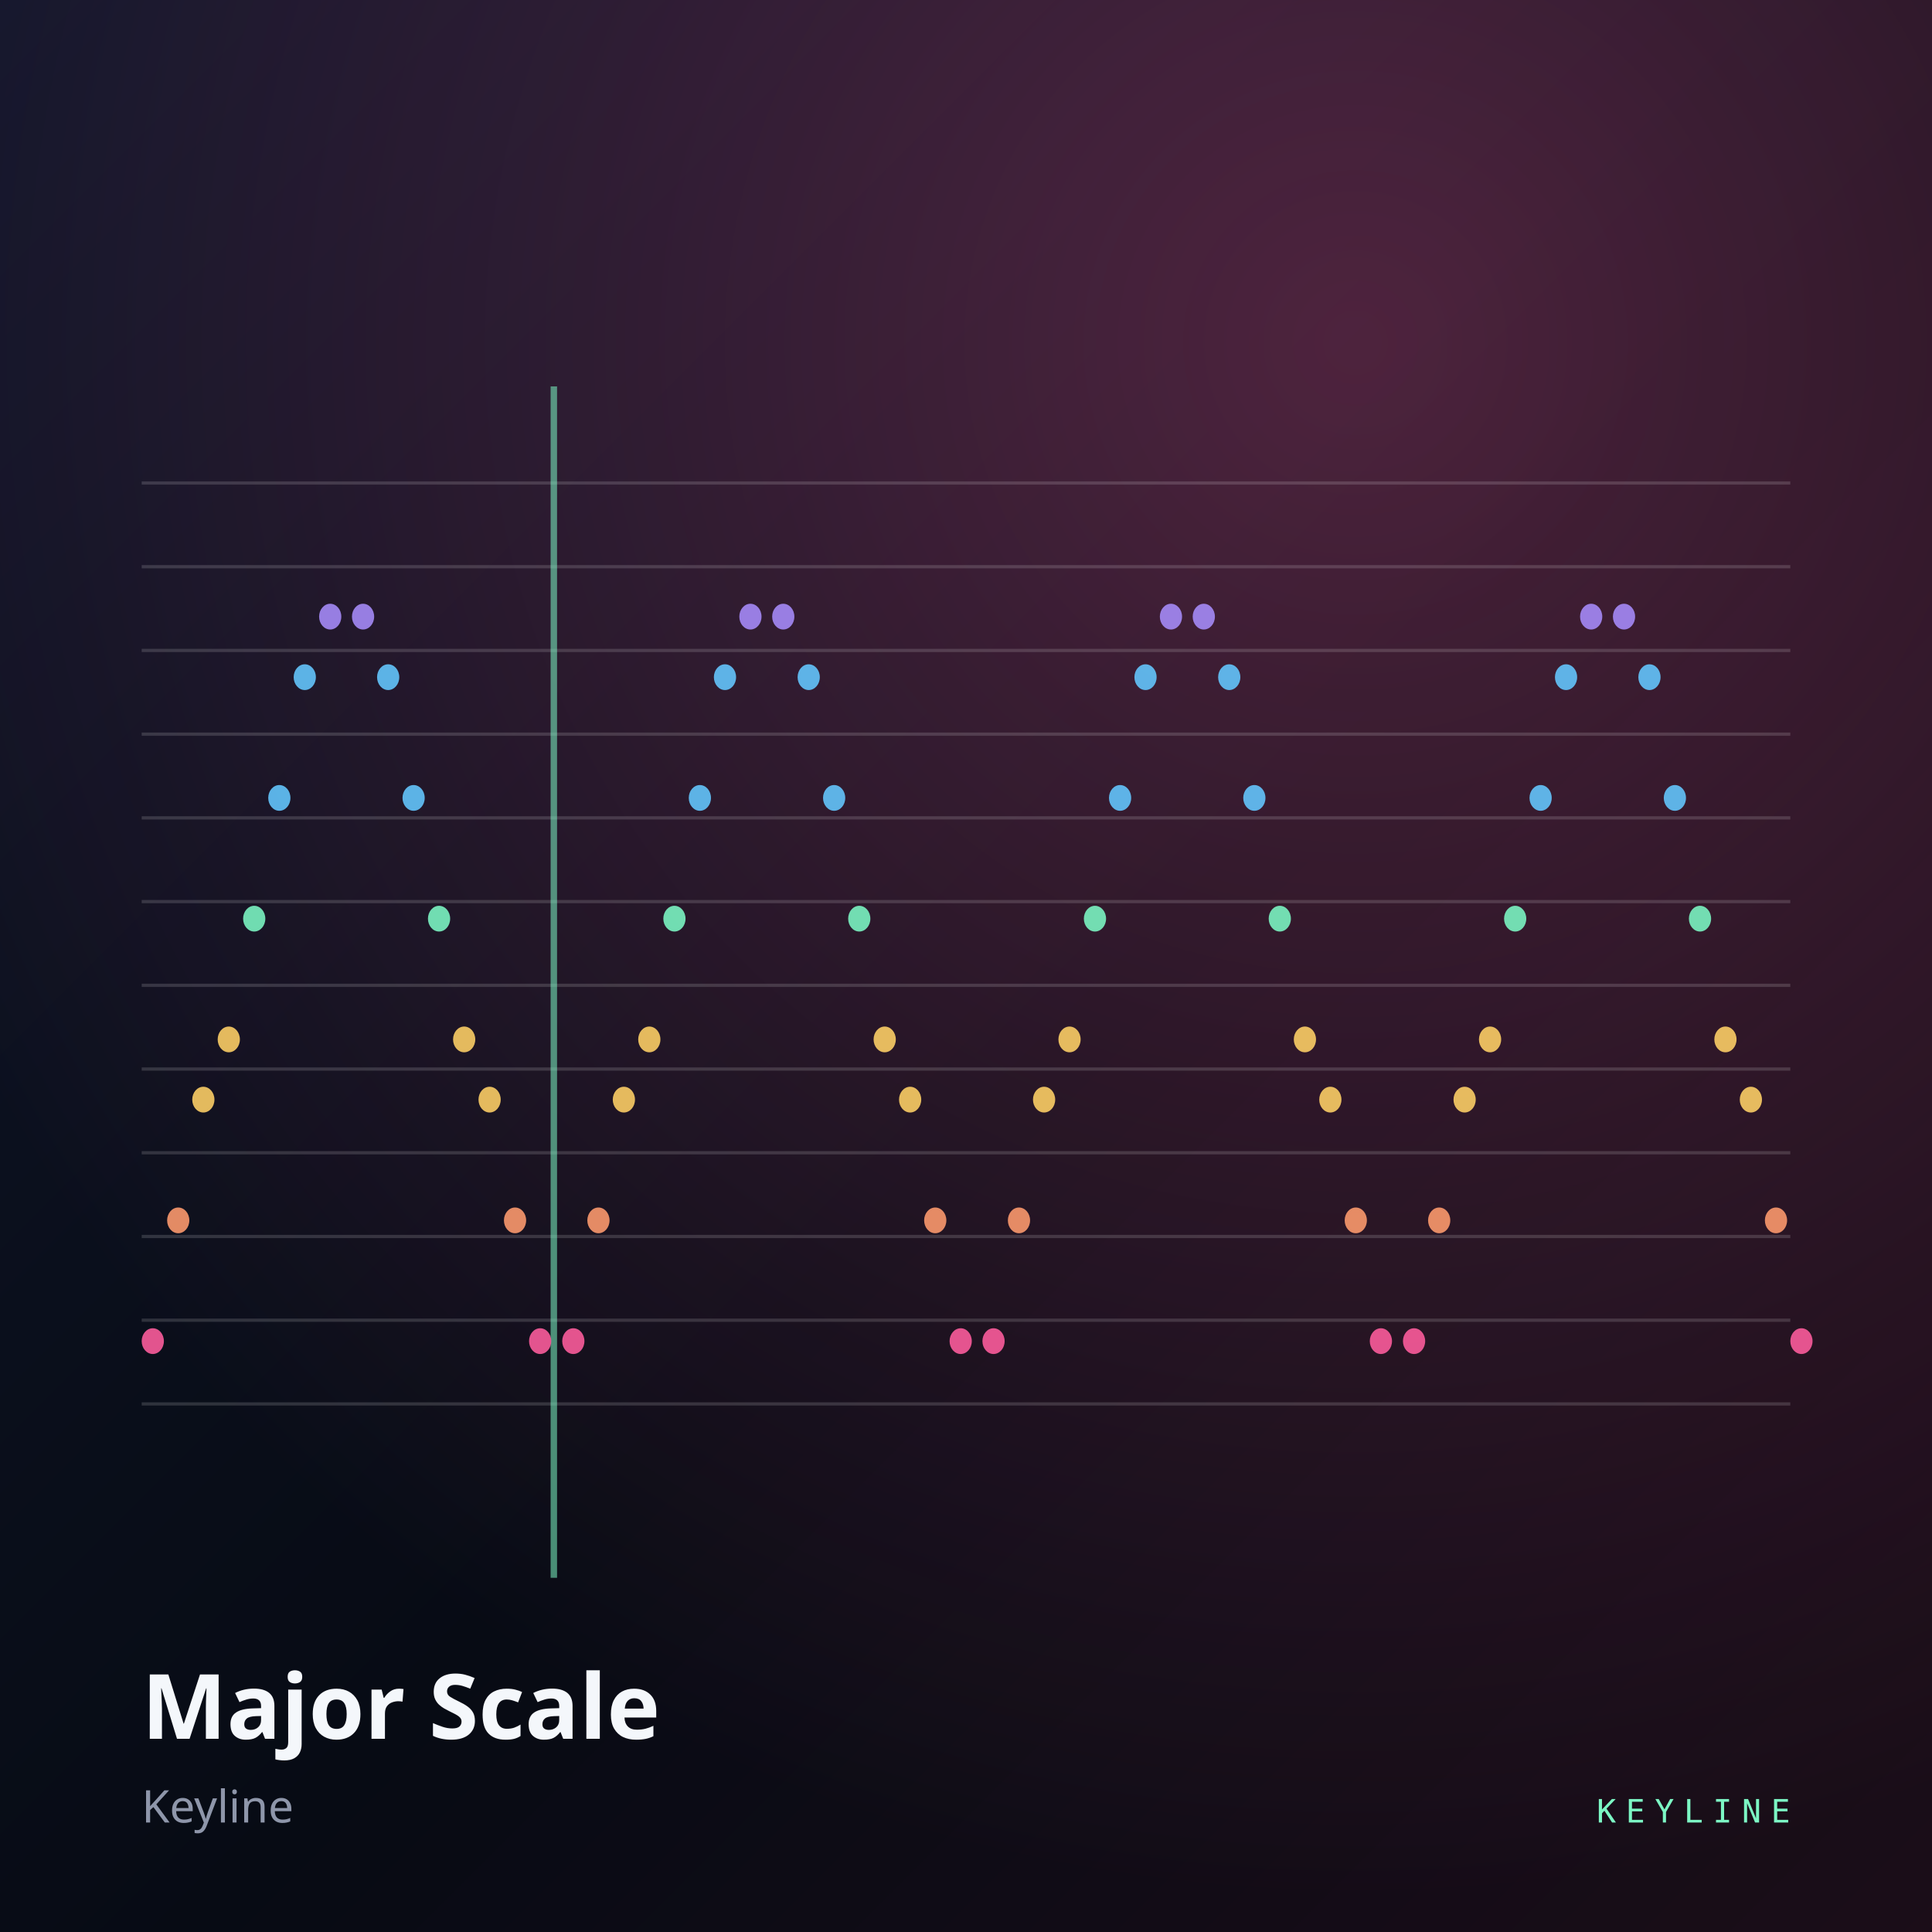
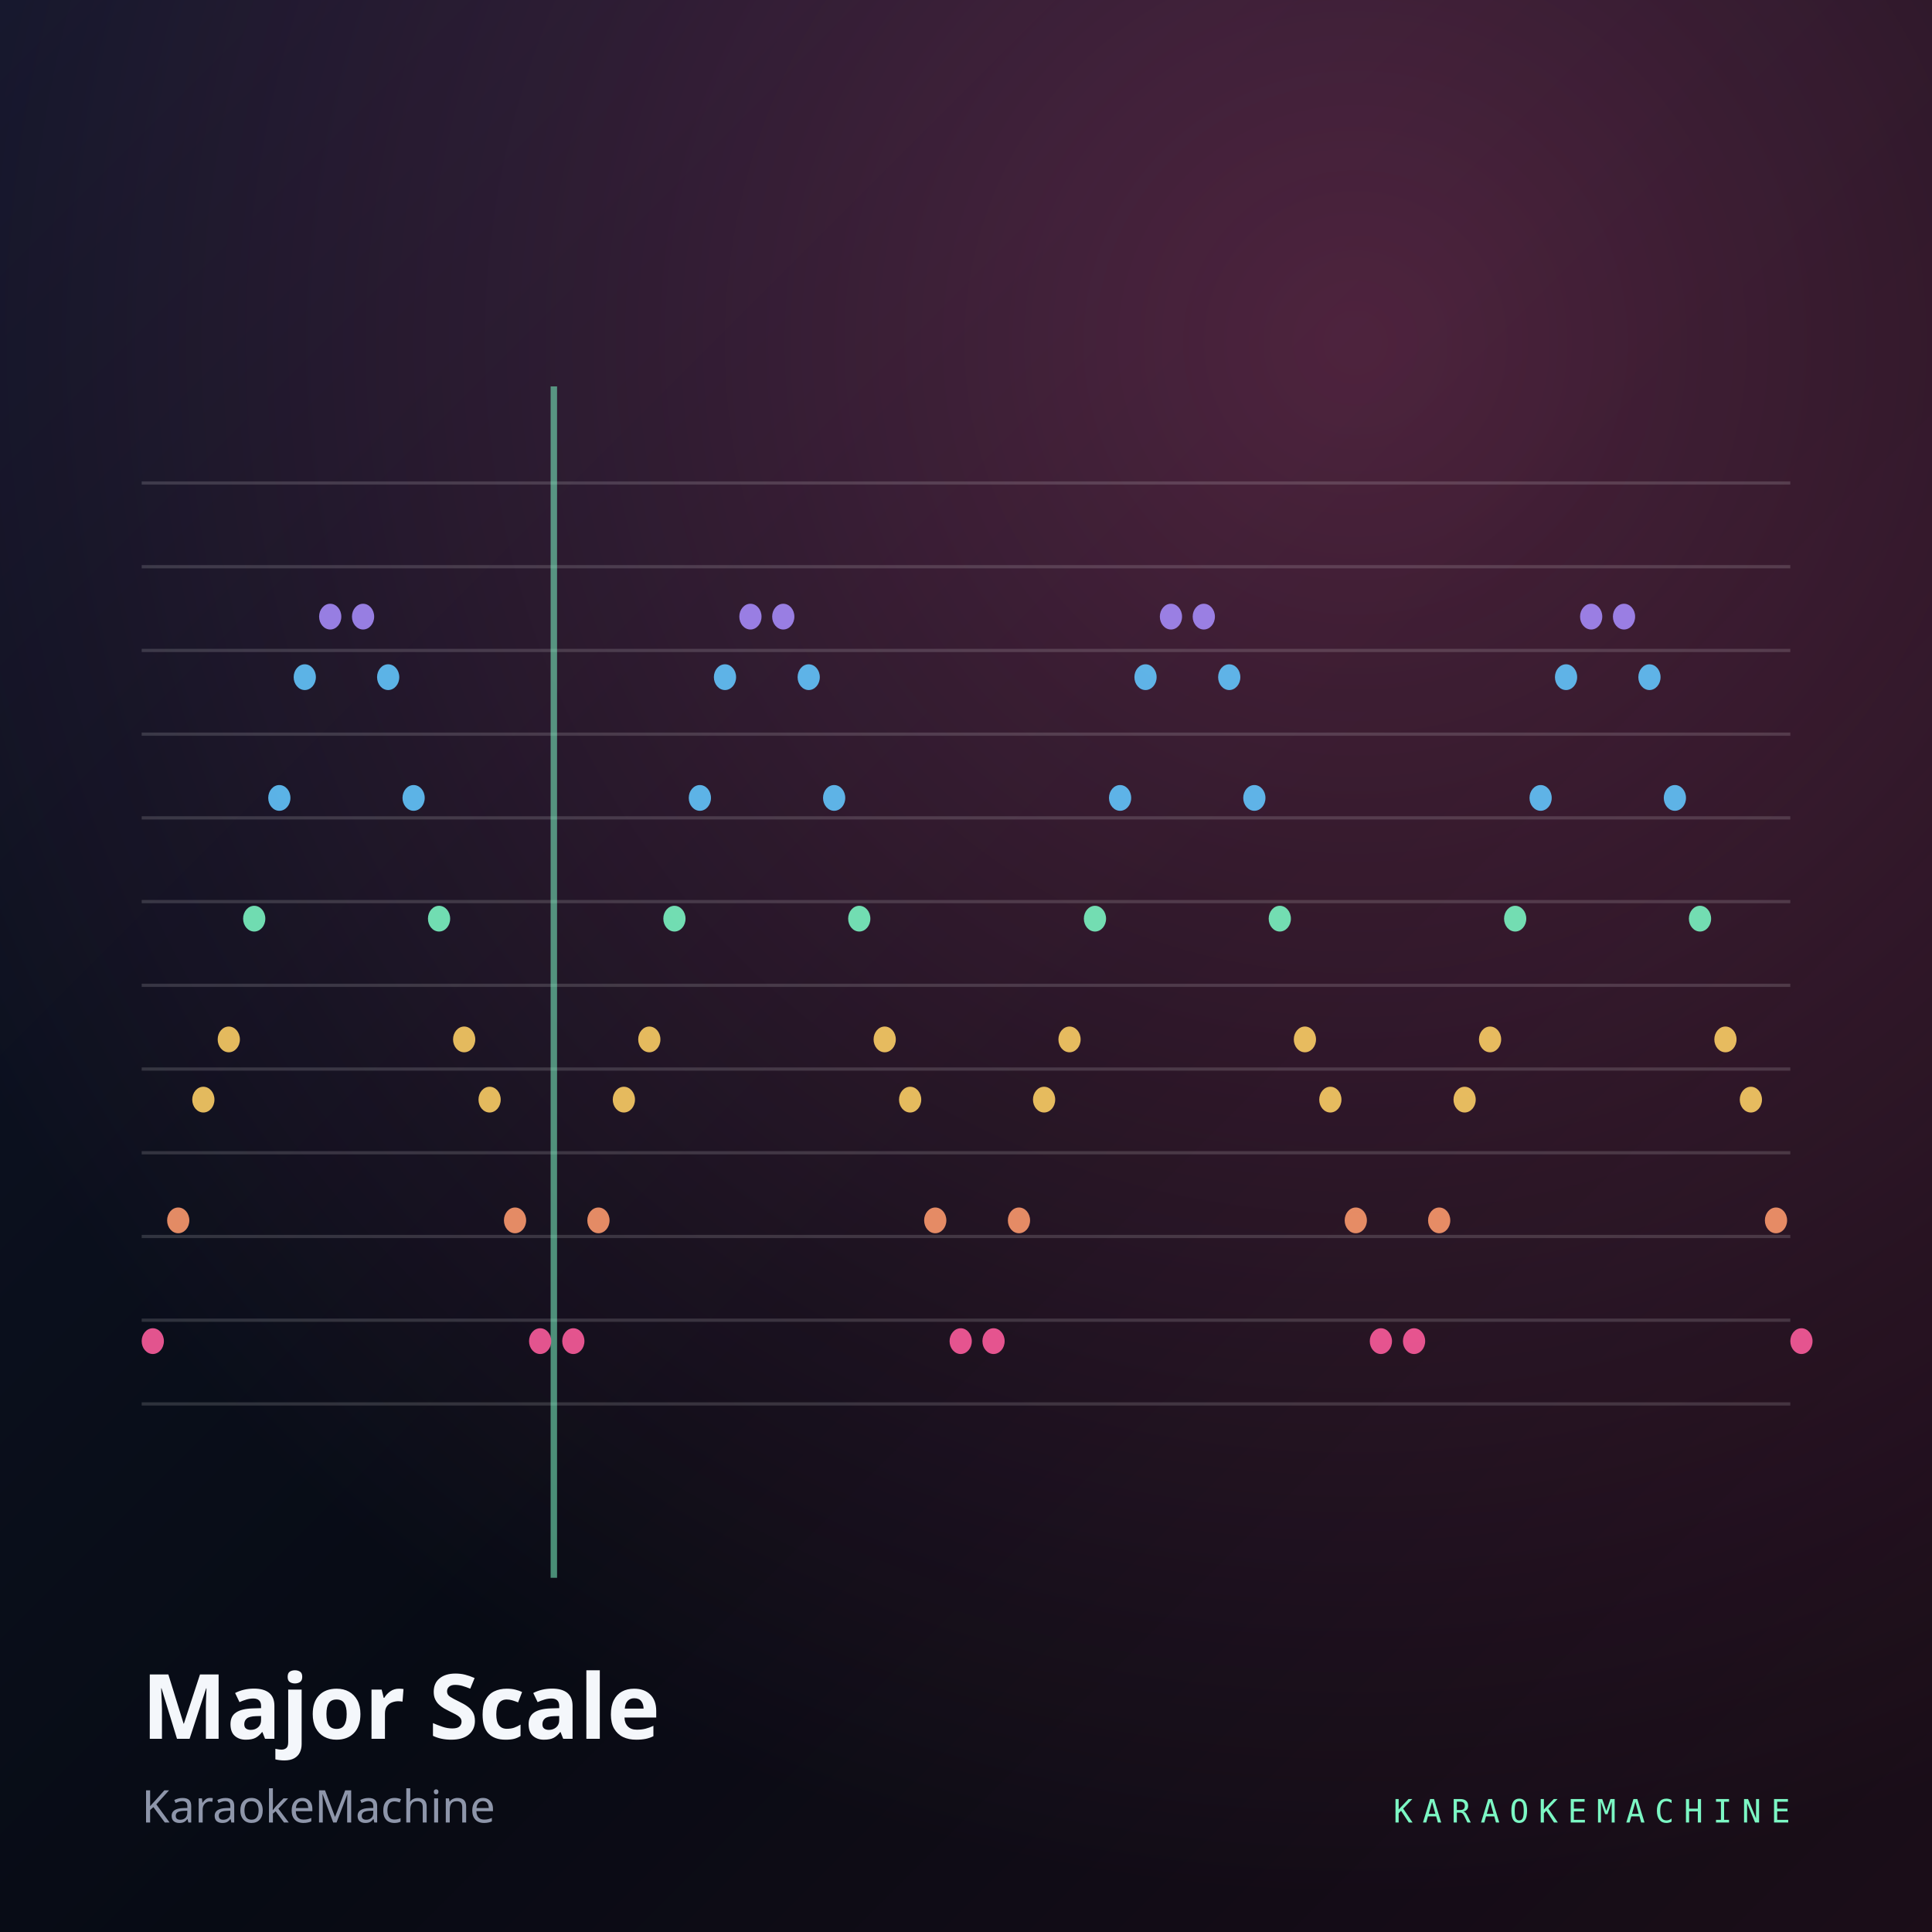
<svg xmlns="http://www.w3.org/2000/svg" width="600" height="600" viewBox="0 0 600 600">
  <defs>
    <linearGradient id="bg" x1="0" y1="0" x2="1" y2="1">
      <stop offset="0" stop-color="#10162a" />
      <stop offset="0.55" stop-color="#070b14" />
      <stop offset="1" stop-color="#1b0d18" />
    </linearGradient>
    <radialGradient id="glow" cx="0.7" cy="0.18" r="0.8">
      <stop offset="0" stop-color="#ff5d9e" stop-opacity="0.28" />
      <stop offset="1" stop-color="#ff5d9e" stop-opacity="0" />
    </radialGradient>
  </defs>
  <rect width="600" height="600" fill="url(#bg)" />
  <rect width="600" height="600" fill="url(#glow)" />
  <g opacity="0.15" stroke="#fff" stroke-width="1">
    <line x1="44" x2="556" y1="150" y2="150" />
    <line x1="44" x2="556" y1="176" y2="176" />
    <line x1="44" x2="556" y1="202" y2="202" />
    <line x1="44" x2="556" y1="228" y2="228" />
    <line x1="44" x2="556" y1="254" y2="254" />
    <line x1="44" x2="556" y1="280" y2="280" />
    <line x1="44" x2="556" y1="306" y2="306" />
    <line x1="44" x2="556" y1="332" y2="332" />
    <line x1="44" x2="556" y1="358" y2="358" />
    <line x1="44" x2="556" y1="384" y2="384" />
    <line x1="44" x2="556" y1="410" y2="410" />
    <line x1="44" x2="556" y1="436" y2="436" />
  </g>
  <line x1="172" y1="120" x2="172" y2="490" stroke="#7cf7c4" stroke-opacity="0.55" stroke-width="2" />
  <rect x="44.0" y="412.5" width="6.9" height="8" rx="4" fill="#ff5d9e" opacity="0.88" />
  <rect x="51.9" y="375.0" width="6.9" height="8" rx="4" fill="#ff9b6e" opacity="0.88" />
  <rect x="59.7" y="337.5" width="6.9" height="8" rx="4" fill="#ffd166" opacity="0.88" />
  <rect x="67.6" y="318.8" width="6.9" height="8" rx="4" fill="#ffd166" opacity="0.88" />
  <rect x="75.5" y="281.3" width="6.9" height="8" rx="4" fill="#7cf7c4" opacity="0.88" />
  <rect x="83.3" y="243.8" width="6.9" height="8" rx="4" fill="#64c8ff" opacity="0.88" />
  <rect x="91.2" y="206.3" width="6.9" height="8" rx="4" fill="#64c8ff" opacity="0.88" />
  <rect x="99.1" y="187.5" width="6.9" height="8" rx="4" fill="#a78bfa" opacity="0.88" />
  <rect x="109.3" y="187.5" width="6.9" height="8" rx="4" fill="#a78bfa" opacity="0.88" />
  <rect x="117.1" y="206.3" width="6.9" height="8" rx="4" fill="#64c8ff" opacity="0.88" />
  <rect x="125.0" y="243.8" width="6.9" height="8" rx="4" fill="#64c8ff" opacity="0.88" />
  <rect x="132.9" y="281.3" width="6.9" height="8" rx="4" fill="#7cf7c4" opacity="0.88" />
  <rect x="140.7" y="318.8" width="6.9" height="8" rx="4" fill="#ffd166" opacity="0.88" />
  <rect x="148.6" y="337.5" width="6.9" height="8" rx="4" fill="#ffd166" opacity="0.88" />
  <rect x="156.5" y="375.0" width="6.9" height="8" rx="4" fill="#ff9b6e" opacity="0.88" />
  <rect x="164.3" y="412.5" width="6.9" height="8" rx="4" fill="#ff5d9e" opacity="0.88" />
  <rect x="174.6" y="412.5" width="6.9" height="8" rx="4" fill="#ff5d9e" opacity="0.88" />
  <rect x="182.4" y="375.0" width="6.9" height="8" rx="4" fill="#ff9b6e" opacity="0.88" />
  <rect x="190.3" y="337.5" width="6.9" height="8" rx="4" fill="#ffd166" opacity="0.88" />
  <rect x="198.2" y="318.8" width="6.9" height="8" rx="4" fill="#ffd166" opacity="0.88" />
  <rect x="206.0" y="281.3" width="6.9" height="8" rx="4" fill="#7cf7c4" opacity="0.88" />
  <rect x="213.9" y="243.8" width="6.9" height="8" rx="4" fill="#64c8ff" opacity="0.88" />
  <rect x="221.7" y="206.3" width="6.9" height="8" rx="4" fill="#64c8ff" opacity="0.88" />
  <rect x="229.6" y="187.5" width="6.9" height="8" rx="4" fill="#a78bfa" opacity="0.88" />
  <rect x="239.8" y="187.5" width="6.9" height="8" rx="4" fill="#a78bfa" opacity="0.88" />
  <rect x="247.7" y="206.3" width="6.9" height="8" rx="4" fill="#64c8ff" opacity="0.88" />
  <rect x="255.6" y="243.8" width="6.9" height="8" rx="4" fill="#64c8ff" opacity="0.88" />
  <rect x="263.4" y="281.3" width="6.9" height="8" rx="4" fill="#7cf7c4" opacity="0.88" />
  <rect x="271.3" y="318.8" width="6.9" height="8" rx="4" fill="#ffd166" opacity="0.88" />
  <rect x="279.2" y="337.5" width="6.9" height="8" rx="4" fill="#ffd166" opacity="0.88" />
  <rect x="287.0" y="375.0" width="6.9" height="8" rx="4" fill="#ff9b6e" opacity="0.88" />
  <rect x="294.9" y="412.5" width="6.9" height="8" rx="4" fill="#ff5d9e" opacity="0.88" />
  <rect x="305.1" y="412.5" width="6.9" height="8" rx="4" fill="#ff5d9e" opacity="0.88" />
  <rect x="313.0" y="375.0" width="6.9" height="8" rx="4" fill="#ff9b6e" opacity="0.88" />
  <rect x="320.8" y="337.5" width="6.9" height="8" rx="4" fill="#ffd166" opacity="0.88" />
  <rect x="328.7" y="318.8" width="6.9" height="8" rx="4" fill="#ffd166" opacity="0.88" />
  <rect x="336.6" y="281.3" width="6.9" height="8" rx="4" fill="#7cf7c4" opacity="0.88" />
  <rect x="344.4" y="243.8" width="6.9" height="8" rx="4" fill="#64c8ff" opacity="0.88" />
  <rect x="352.3" y="206.3" width="6.9" height="8" rx="4" fill="#64c8ff" opacity="0.88" />
  <rect x="360.2" y="187.5" width="6.9" height="8" rx="4" fill="#a78bfa" opacity="0.88" />
  <rect x="370.4" y="187.5" width="6.9" height="8" rx="4" fill="#a78bfa" opacity="0.88" />
  <rect x="378.3" y="206.3" width="6.9" height="8" rx="4" fill="#64c8ff" opacity="0.88" />
  <rect x="386.1" y="243.8" width="6.9" height="8" rx="4" fill="#64c8ff" opacity="0.88" />
  <rect x="394.0" y="281.3" width="6.9" height="8" rx="4" fill="#7cf7c4" opacity="0.88" />
  <rect x="401.8" y="318.8" width="6.9" height="8" rx="4" fill="#ffd166" opacity="0.88" />
  <rect x="409.7" y="337.5" width="6.9" height="8" rx="4" fill="#ffd166" opacity="0.88" />
  <rect x="417.6" y="375.0" width="6.9" height="8" rx="4" fill="#ff9b6e" opacity="0.88" />
  <rect x="425.4" y="412.5" width="6.9" height="8" rx="4" fill="#ff5d9e" opacity="0.88" />
  <rect x="435.7" y="412.5" width="6.9" height="8" rx="4" fill="#ff5d9e" opacity="0.88" />
  <rect x="443.5" y="375.0" width="6.9" height="8" rx="4" fill="#ff9b6e" opacity="0.88" />
  <rect x="451.4" y="337.5" width="6.9" height="8" rx="4" fill="#ffd166" opacity="0.88" />
  <rect x="459.3" y="318.8" width="6.9" height="8" rx="4" fill="#ffd166" opacity="0.88" />
  <rect x="467.1" y="281.3" width="6.9" height="8" rx="4" fill="#7cf7c4" opacity="0.88" />
  <rect x="475.0" y="243.8" width="6.9" height="8" rx="4" fill="#64c8ff" opacity="0.88" />
  <rect x="482.9" y="206.3" width="6.9" height="8" rx="4" fill="#64c8ff" opacity="0.88" />
  <rect x="490.7" y="187.5" width="6.9" height="8" rx="4" fill="#a78bfa" opacity="0.88" />
  <rect x="500.9" y="187.5" width="6.9" height="8" rx="4" fill="#a78bfa" opacity="0.88" />
  <rect x="508.8" y="206.3" width="6.9" height="8" rx="4" fill="#64c8ff" opacity="0.88" />
  <rect x="516.7" y="243.8" width="6.9" height="8" rx="4" fill="#64c8ff" opacity="0.88" />
  <rect x="524.5" y="281.3" width="6.9" height="8" rx="4" fill="#7cf7c4" opacity="0.88" />
  <rect x="532.4" y="318.8" width="6.9" height="8" rx="4" fill="#ffd166" opacity="0.88" />
  <rect x="540.3" y="337.5" width="6.9" height="8" rx="4" fill="#ffd166" opacity="0.88" />
  <rect x="548.1" y="375.0" width="6.9" height="8" rx="4" fill="#ff9b6e" opacity="0.88" />
  <rect x="556.0" y="412.5" width="6.9" height="8" rx="4" fill="#ff5d9e" opacity="0.88" />
  <text x="44" y="540" fill="#f4f7fb" font-family="sans-serif" font-size="28" font-weight="700">Major Scale</text>
-   <text x="44" y="566" fill="#8e96aa" font-family="sans-serif" font-size="14">Keyline</text>
-   <text x="556" y="566" text-anchor="end" fill="#7cf7c4" font-family="monospace" font-size="10" letter-spacing="3">KEYLINE</text>
+   <text x="44" y="566" fill="#8e96aa" font-family="sans-serif" font-size="14">KaraokeMachine</text>
+   <text x="556" y="566" text-anchor="end" fill="#7cf7c4" font-family="monospace" font-size="10" letter-spacing="3">KARAOKEMACHINE</text>
</svg>
